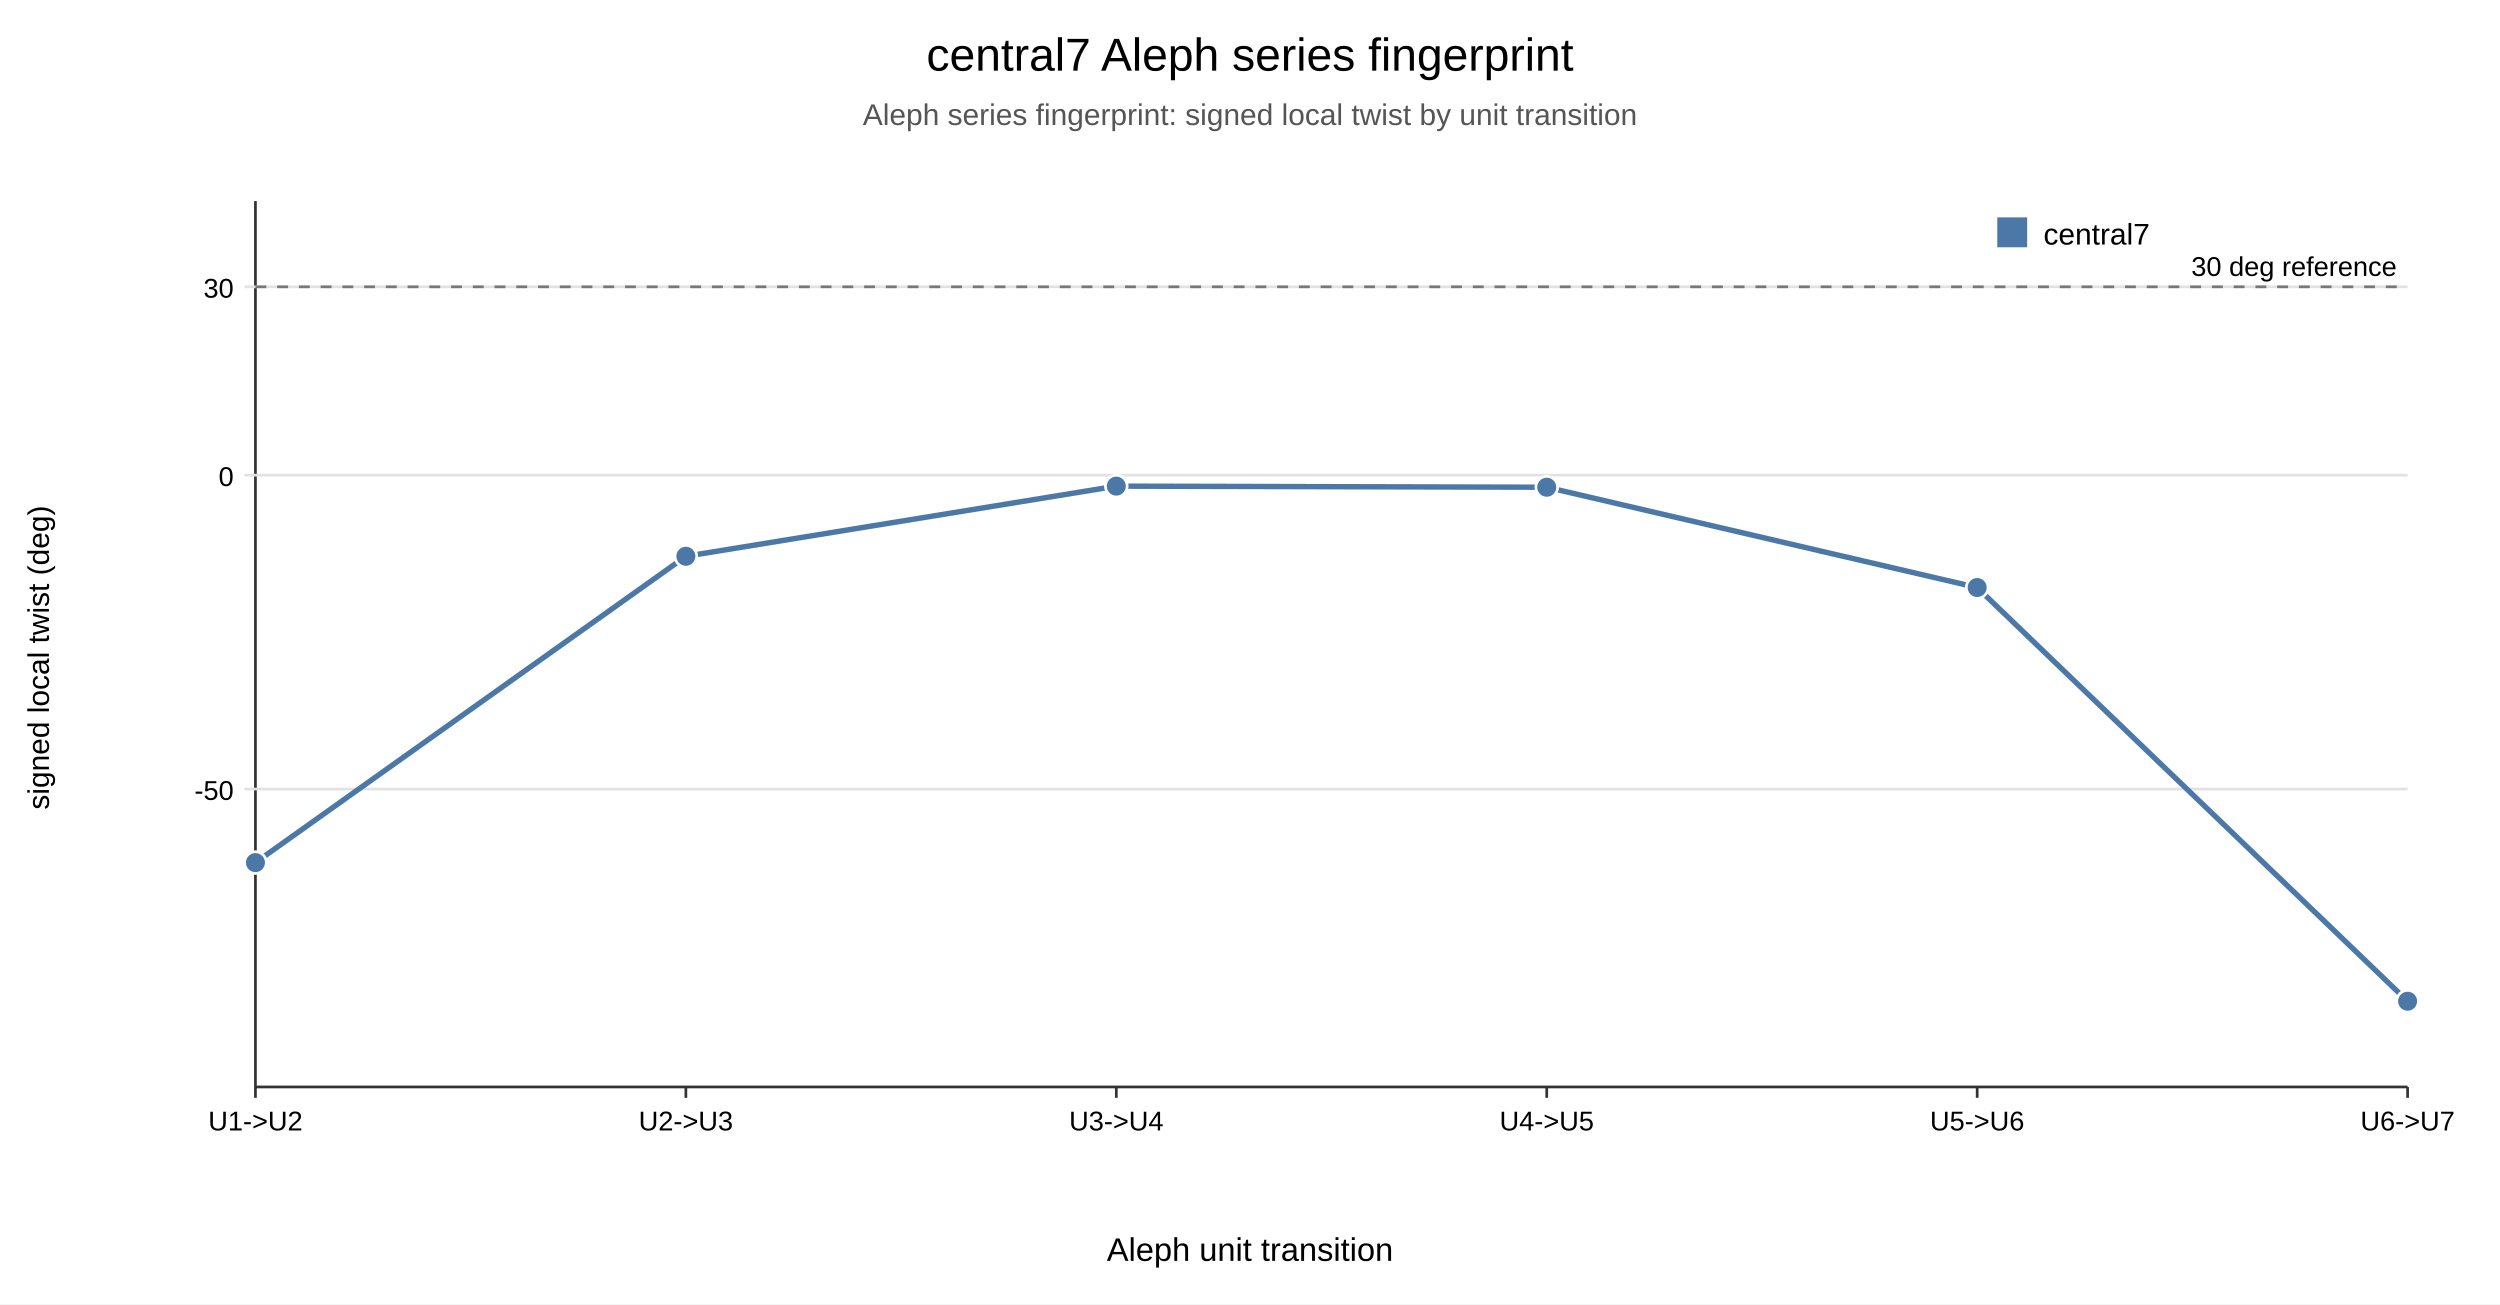
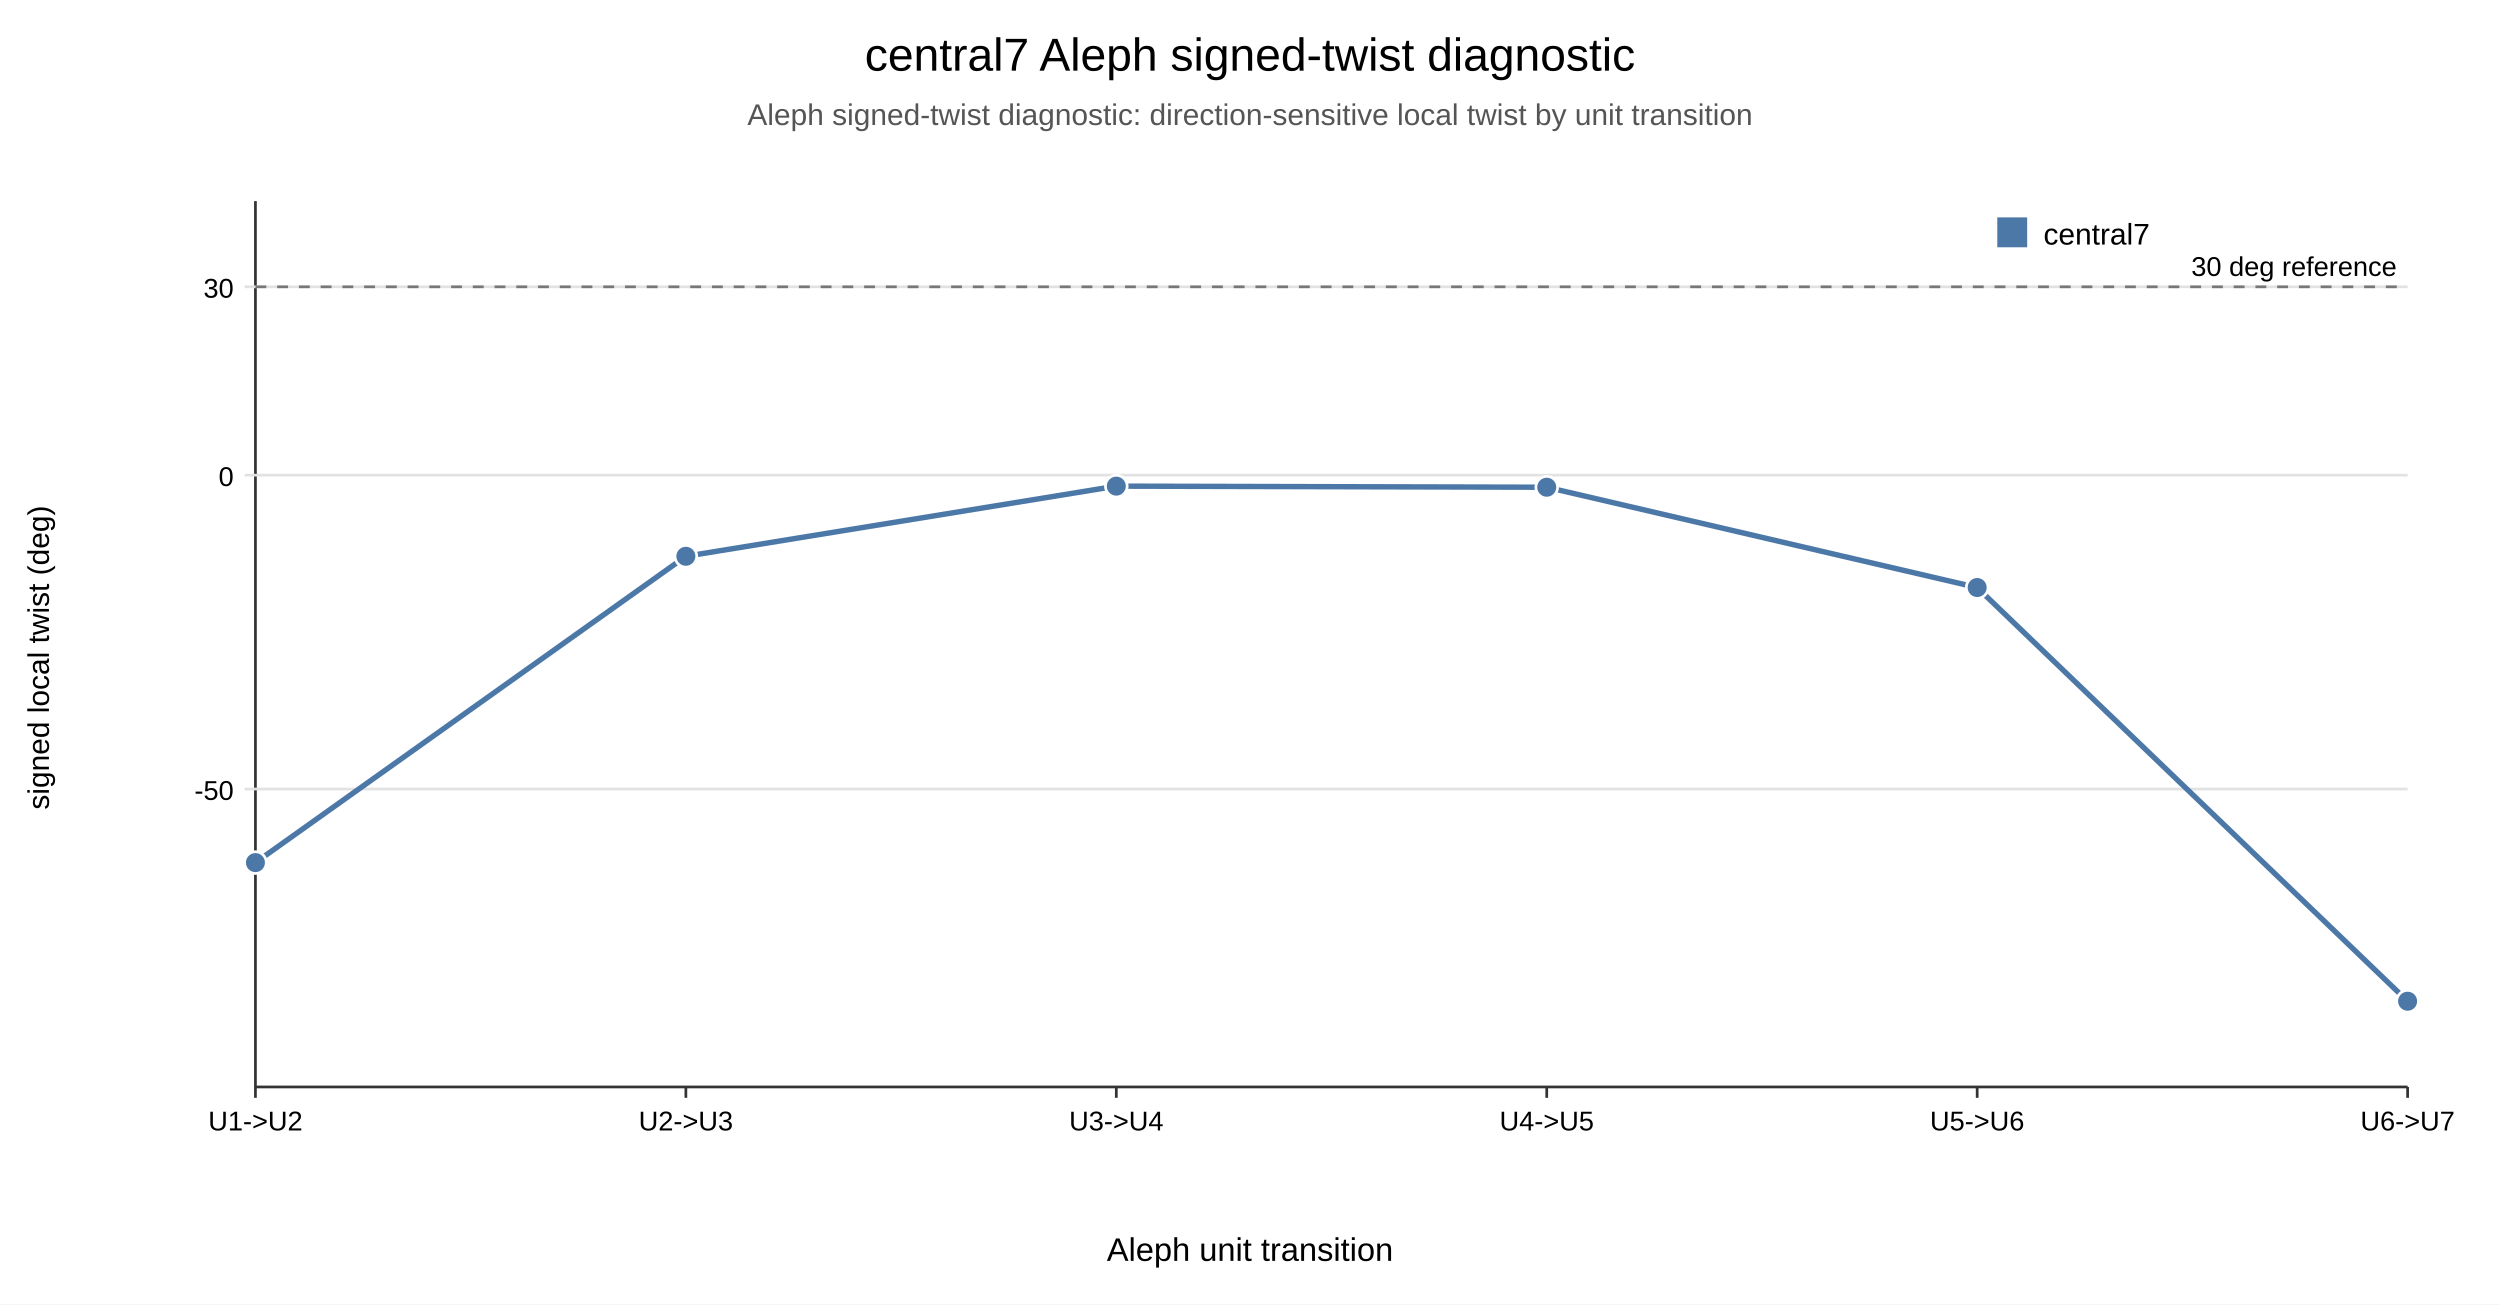
<svg xmlns="http://www.w3.org/2000/svg" width="920" height="480" viewBox="0 0 920 480">
  <rect width="100%" height="100%" fill="white" />
-   <text x="460" y="26" text-anchor="middle" font-family="Arial" font-size="17">central7 Aleph series fingerprint</text>
-   <text x="460" y="46" text-anchor="middle" font-family="Arial" font-size="11" fill="#555">Aleph series fingerprint: signed local twist by unit transition</text>
+   <text x="460" y="26" text-anchor="middle" font-family="Arial" font-size="17">central7 Aleph signed-twist diagnostic</text>
+   <text x="460" y="46" text-anchor="middle" font-family="Arial" font-size="11" fill="#555">Aleph signed-twist diagnostic: direction-sensitive local twist by unit transition</text>
  <line x1="94" y1="74" x2="94" y2="400" stroke="#333" />
  <line x1="94" y1="400" x2="886" y2="400" stroke="#333" />
  <line x1="90" y1="290.37" x2="886" y2="290.37" stroke="#e2e2e2" />
  <text x="86" y="294.37" text-anchor="end" font-family="Arial" font-size="10">-50</text>
  <line x1="90" y1="174.86" x2="886" y2="174.86" stroke="#e2e2e2" />
  <text x="86" y="178.86" text-anchor="end" font-family="Arial" font-size="10">0</text>
  <line x1="90" y1="105.55" x2="886" y2="105.55" stroke="#e2e2e2" />
  <text x="86" y="109.55" text-anchor="end" font-family="Arial" font-size="10">30</text>
  <line x1="94.00" y1="400" x2="94.00" y2="404" stroke="#333" />
  <text x="94.00" y="416" text-anchor="middle" font-family="Arial" font-size="10">U1-&gt;U2</text>
  <line x1="252.40" y1="400" x2="252.40" y2="404" stroke="#333" />
  <text x="252.40" y="416" text-anchor="middle" font-family="Arial" font-size="10">U2-&gt;U3</text>
  <line x1="410.80" y1="400" x2="410.80" y2="404" stroke="#333" />
  <text x="410.80" y="416" text-anchor="middle" font-family="Arial" font-size="10">U3-&gt;U4</text>
  <line x1="569.20" y1="400" x2="569.20" y2="404" stroke="#333" />
  <text x="569.20" y="416" text-anchor="middle" font-family="Arial" font-size="10">U4-&gt;U5</text>
  <line x1="727.60" y1="400" x2="727.60" y2="404" stroke="#333" />
  <text x="727.60" y="416" text-anchor="middle" font-family="Arial" font-size="10">U5-&gt;U6</text>
  <line x1="886.00" y1="400" x2="886.00" y2="404" stroke="#333" />
  <text x="886.00" y="416" text-anchor="middle" font-family="Arial" font-size="10">U6-&gt;U7</text>
  <line x1="94" y1="105.55" x2="886" y2="105.55" stroke="#777" stroke-dasharray="4 4" />
  <text x="882" y="101.55" text-anchor="end" font-family="Arial" font-size="10">30 deg reference</text>
  <polyline points="94.00,317.44 252.40,204.71 410.80,178.90 569.20,179.30 727.60,216.21 886.00,368.45" fill="none" stroke="#4c78a8" stroke-width="2" />
  <circle cx="94.00" cy="317.44" r="4" fill="#4c78a8" stroke="white" stroke-width="1" />
  <circle cx="252.40" cy="204.71" r="4" fill="#4c78a8" stroke="white" stroke-width="1" />
  <circle cx="410.80" cy="178.90" r="4" fill="#4c78a8" stroke="white" stroke-width="1" />
  <circle cx="569.20" cy="179.30" r="4" fill="#4c78a8" stroke="white" stroke-width="1" />
  <circle cx="727.60" cy="216.21" r="4" fill="#4c78a8" stroke="white" stroke-width="1" />
  <circle cx="886.00" cy="368.45" r="4" fill="#4c78a8" stroke="white" stroke-width="1" />
  <rect x="735" y="80" width="11" height="11" fill="#4c78a8" />
  <text x="752" y="90" font-family="Arial" font-size="11">central7</text>
  <text x="18" y="242" text-anchor="middle" font-family="Arial" font-size="11" transform="rotate(-90 18,242)">signed local twist (deg)</text>
  <text x="460" y="464" text-anchor="middle" font-family="Arial" font-size="12">Aleph unit transition</text>
</svg>
